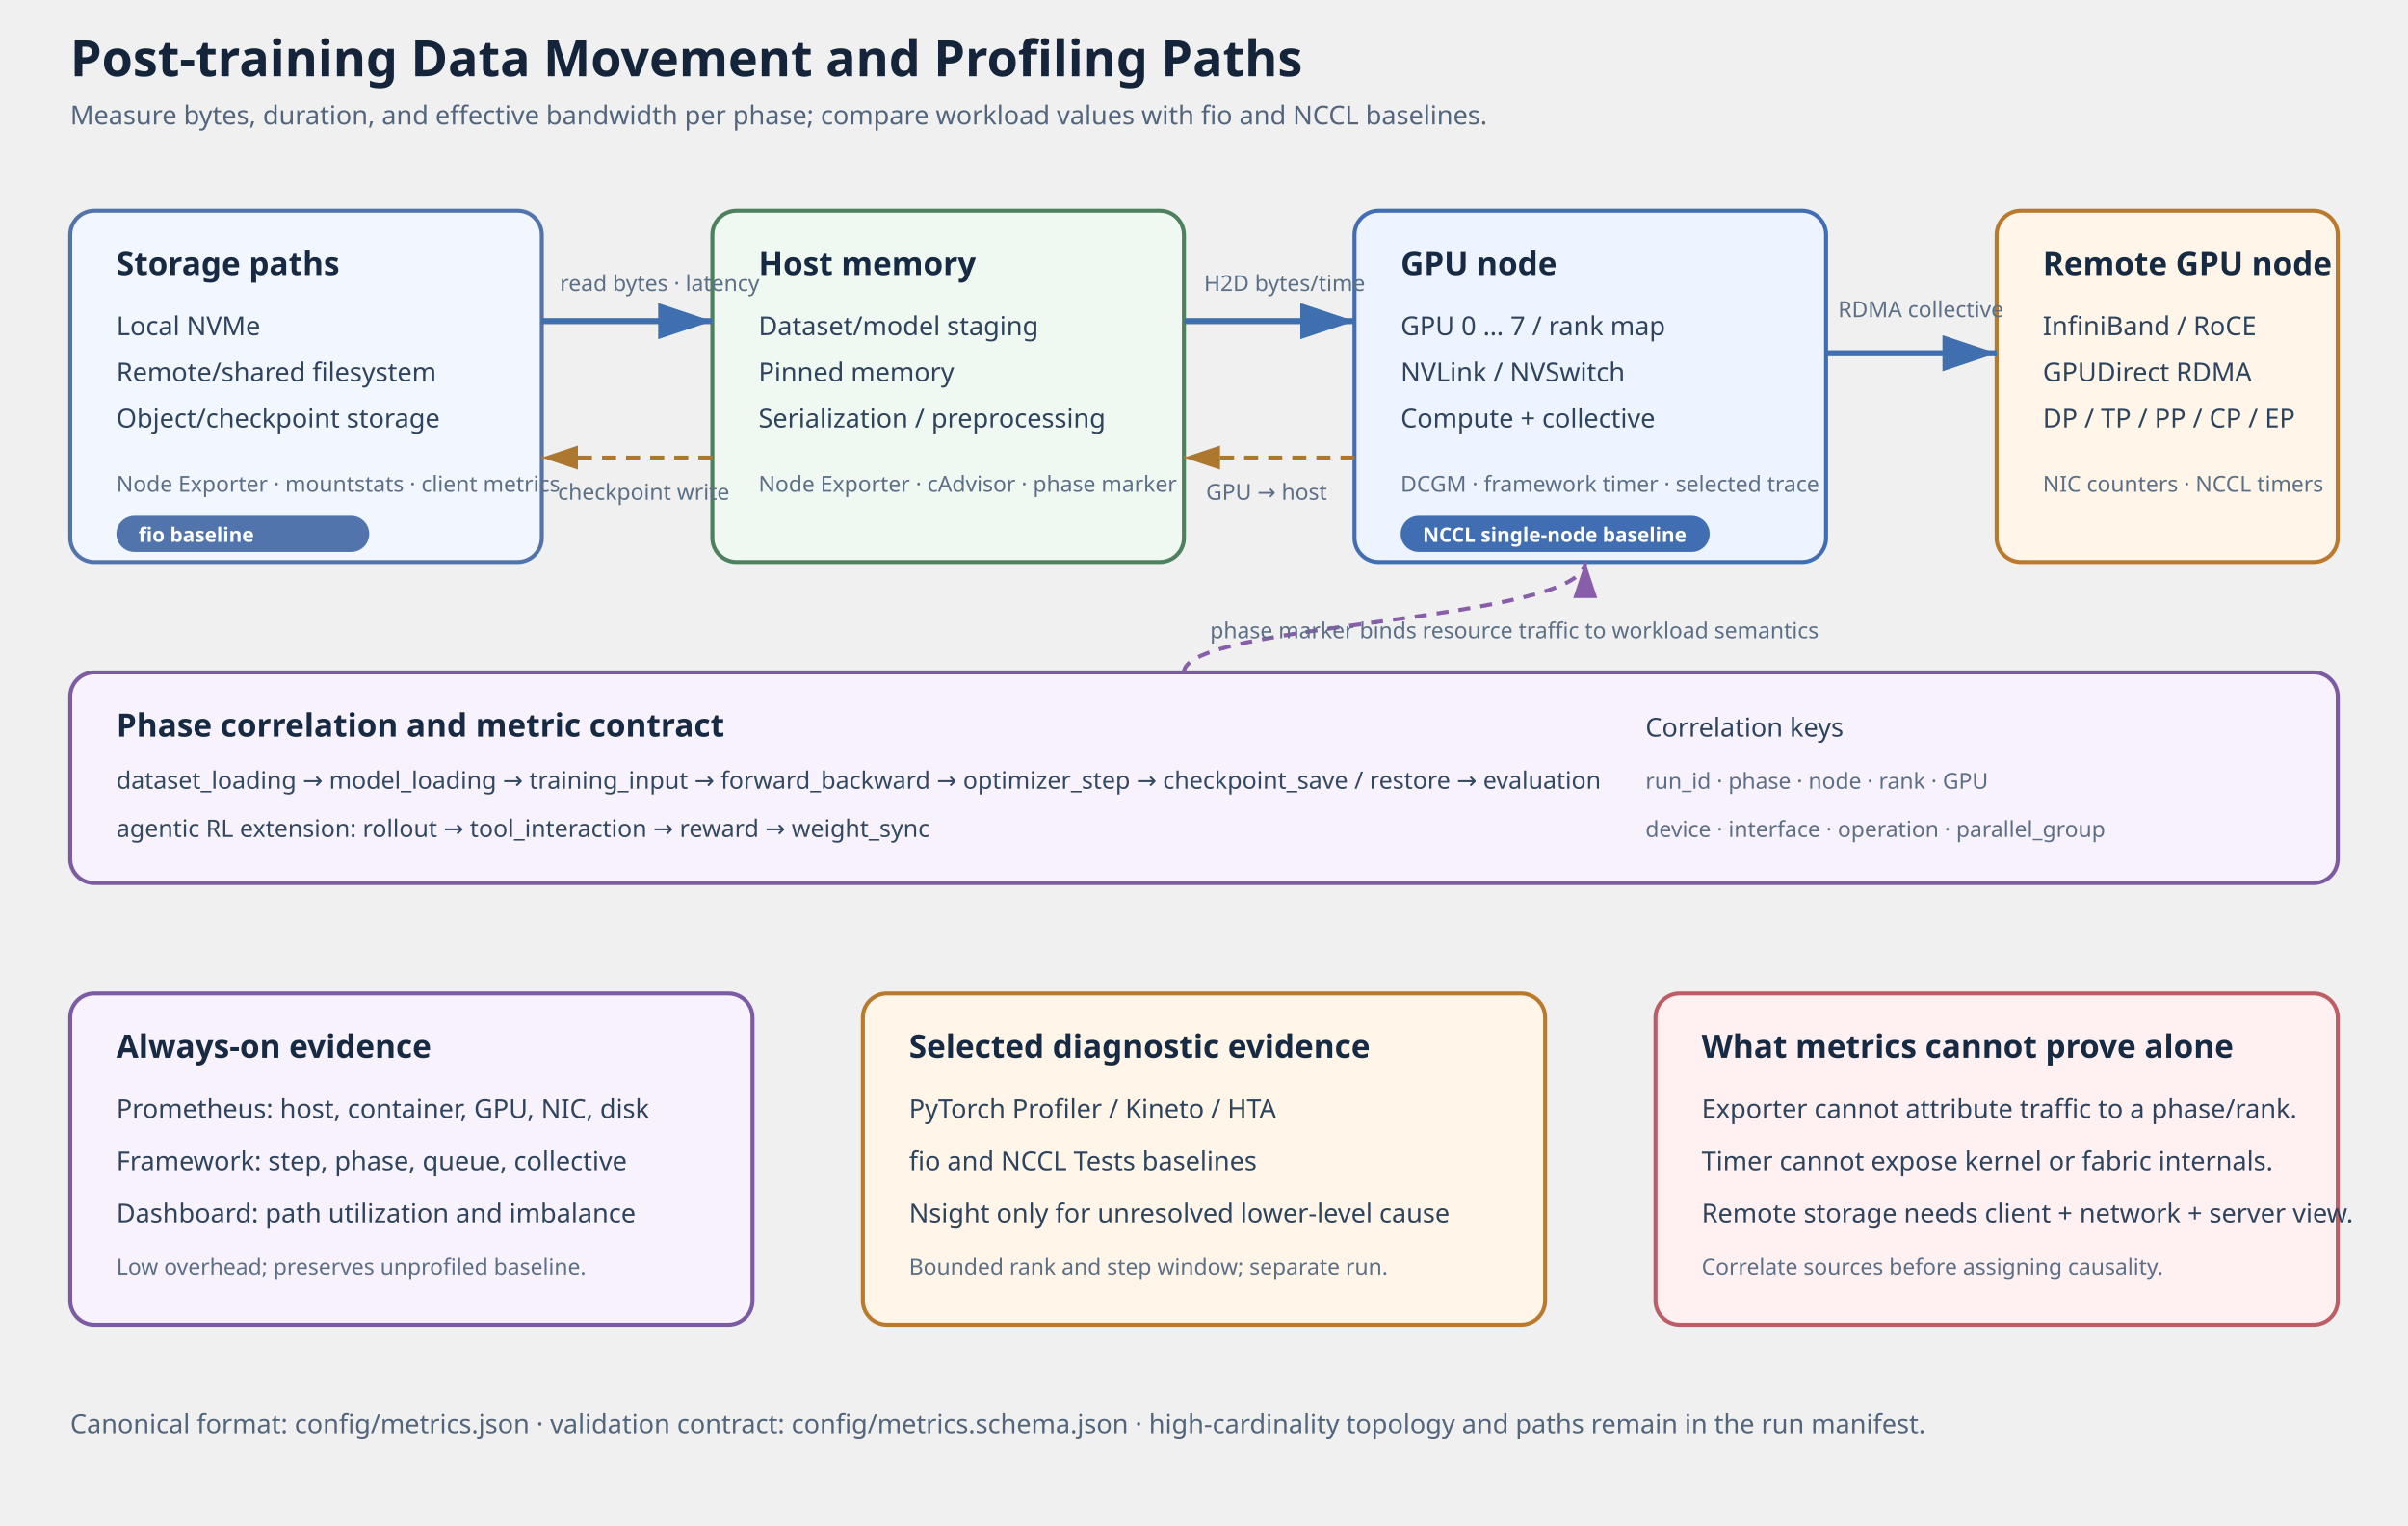
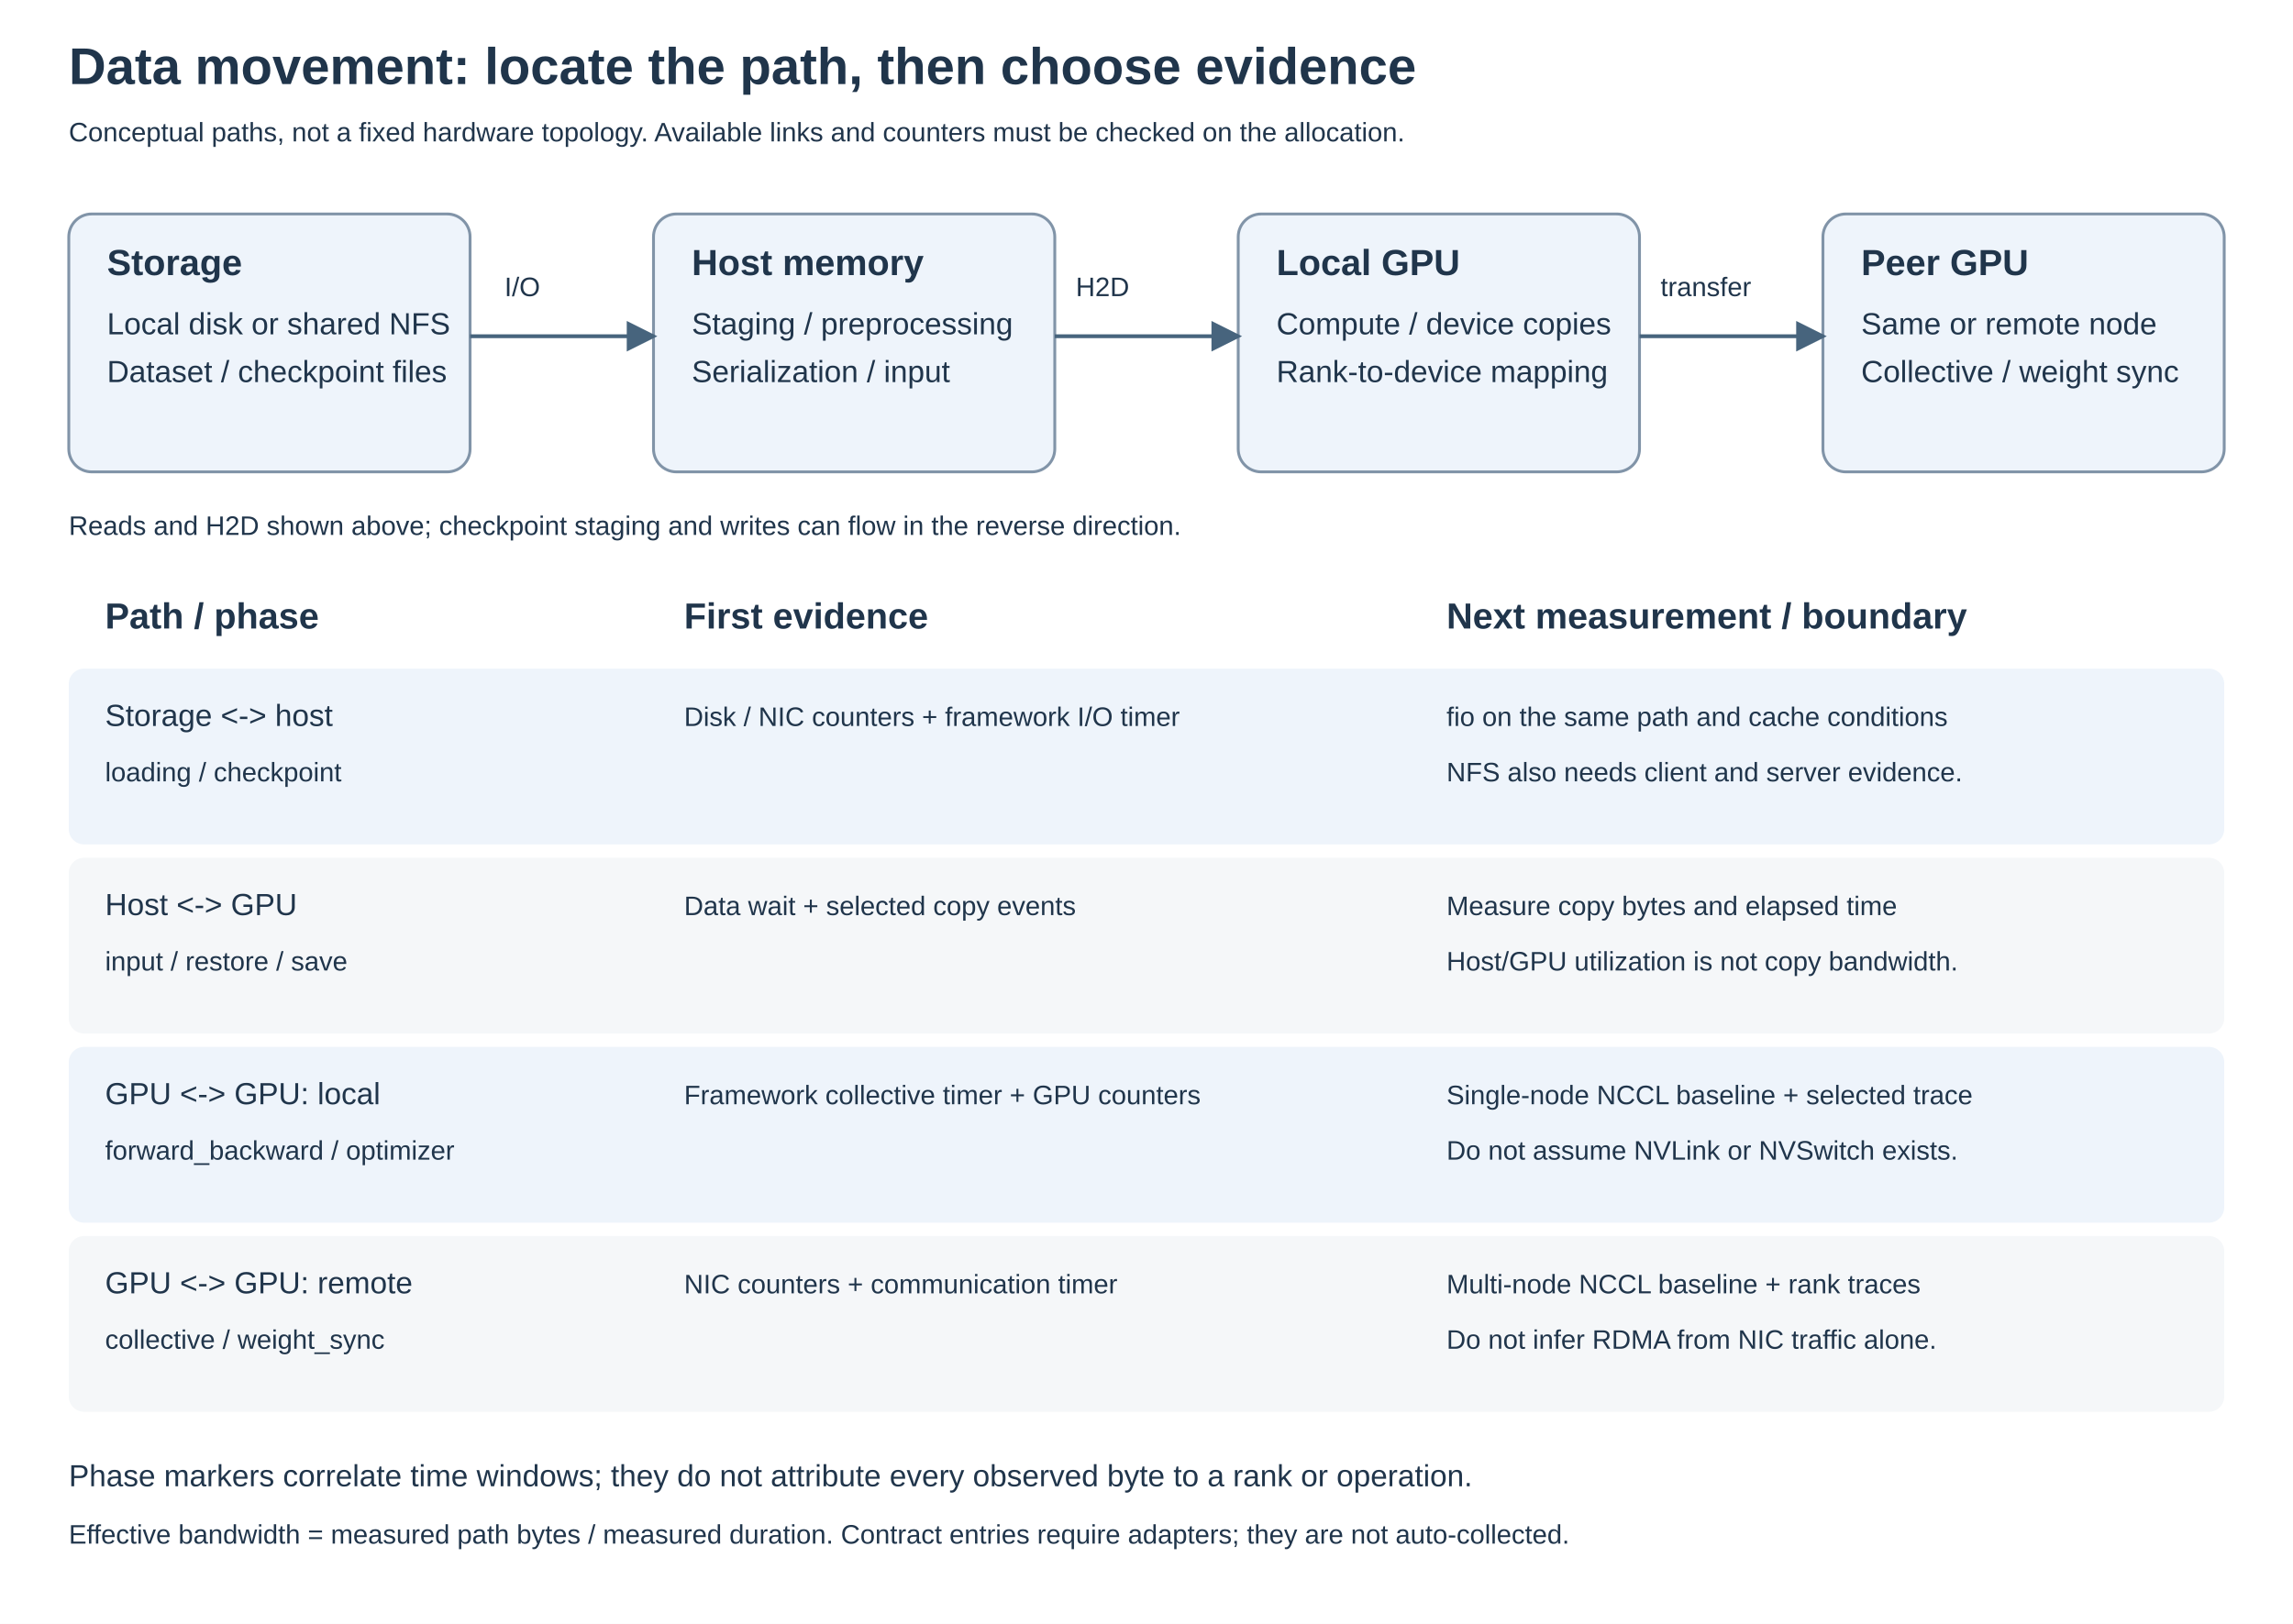
- <svg xmlns="http://www.w3.org/2000/svg" width="1200" height="760" viewBox="0 0 1200 760" role="img" aria-labelledby="title desc">
-   <style>
-     .title{font:700 25px sans-serif;fill:#14253b}.subtitle{font:13px sans-serif;fill:#52657d}.label{font:700 16px sans-serif;fill:#172a43}.text{font:13px sans-serif;fill:#2e435d}.small{font:11px sans-serif;fill:#5c6f87}.box{stroke-width:2;rx:12}.storage{fill:#f2f6ff;stroke:#5274ad}.host{fill:#f0f8f2;stroke:#4d815e}.gpu{fill:#edf3ff;stroke:#416eb3}.remote{fill:#fff5e8;stroke:#b97a2e}.control{fill:#f7f2fc;stroke:#7c5ba4}.gap{fill:#fff0f1;stroke:#bd5e66}.path{fill:none;stroke:#3f6fae;stroke-width:3;marker-end:url(#arrow)}.return{fill:none;stroke:#ad782e;stroke-width:2;stroke-dasharray:7 5;marker-end:url(#amber)}.dash{fill:none;stroke:#885eab;stroke-width:2;stroke-dasharray:6 5;marker-end:url(#purple)}.tag{font:700 10px sans-serif;fill:#fff}.phase{font:12px sans-serif;fill:#334961}
-   </style>
+ <svg xmlns="http://www.w3.org/2000/svg" width="1200" height="850" viewBox="0 0 1200 850" role="img" aria-labelledby="title desc">
  <defs>
-     <marker id="arrow" markerWidth="10" markerHeight="10" refX="9" refY="3" orient="auto">
-       <path d="M0,0 L0,6 L9,3 z" fill="#3f6fae" />
-     </marker>
-     <marker id="amber" markerWidth="10" markerHeight="10" refX="9" refY="3" orient="auto">
-       <path d="M0,0 L0,6 L9,3 z" fill="#ad782e" />
-     </marker>
-     <marker id="purple" markerWidth="10" markerHeight="10" refX="9" refY="3" orient="auto">
-       <path d="M0,0 L0,6 L9,3 z" fill="#885eab" />
+     <marker id="arrow" markerWidth="8" markerHeight="8" refX="7" refY="4" orient="auto-start-reverse">
+       <path d="M0 0L8 4L0 8" fill="#47647d" />
    </marker>
  </defs>
-   <text x="35" y="38" class="title">Post-training Data Movement and Profiling Paths</text>
-   <text x="35" y="62" class="subtitle">Measure bytes, duration, and effective bandwidth per phase; compare workload values with fio and NCCL baselines.</text>
-   <rect x="35" y="105" width="235" height="175" class="box storage" />
-   <text x="58" y="137" class="label">Storage paths</text>
-   <text x="58" y="167" class="text">Local NVMe</text>
-   <text x="58" y="190" class="text">Remote/shared filesystem</text>
-   <text x="58" y="213" class="text">Object/checkpoint storage</text>
-   <text x="58" y="245" class="small">Node Exporter · mountstats · client metrics</text>
-   <rect x="58" y="257" width="126" height="18" rx="9" fill="#5274ad" />
-   <text x="69" y="270" class="tag">fio baseline</text>
-   <rect x="355" y="105" width="235" height="175" class="box host" />
-   <text x="378" y="137" class="label">Host memory</text>
-   <text x="378" y="167" class="text">Dataset/model staging</text>
-   <text x="378" y="190" class="text">Pinned memory</text>
-   <text x="378" y="213" class="text">Serialization / preprocessing</text>
-   <text x="378" y="245" class="small">Node Exporter · cAdvisor · phase marker</text>
-   <rect x="675" y="105" width="235" height="175" class="box gpu" />
-   <text x="698" y="137" class="label">GPU node</text>
-   <text x="698" y="167" class="text">GPU 0 … 7 / rank map</text>
-   <text x="698" y="190" class="text">NVLink / NVSwitch</text>
-   <text x="698" y="213" class="text">Compute + collective</text>
-   <text x="698" y="245" class="small">DCGM · framework timer · selected trace</text>
-   <rect x="698" y="257" width="154" height="18" rx="9" fill="#416eb3" />
-   <text x="709" y="270" class="tag">NCCL single-node baseline</text>
-   <rect x="995" y="105" width="170" height="175" class="box remote" />
-   <text x="1018" y="137" class="label">Remote GPU node</text>
-   <text x="1018" y="167" class="text">InfiniBand / RoCE</text>
-   <text x="1018" y="190" class="text">GPUDirect RDMA</text>
-   <text x="1018" y="213" class="text">DP / TP / PP / CP / EP</text>
-   <text x="1018" y="245" class="small">NIC counters · NCCL timers</text>
-   <path d="M270 160 H355" class="path" />
-   <text x="279" y="145" class="small">read bytes · latency</text>
-   <path d="M355 228 H270" class="return" />
-   <text x="278" y="249" class="small">checkpoint write</text>
-   <path d="M590 160 H675" class="path" />
-   <text x="600" y="145" class="small">H2D bytes/time</text>
-   <path d="M675 228 H590" class="return" />
-   <text x="601" y="249" class="small">GPU → host</text>
-   <path d="M910 176 H995" class="path" />
-   <text x="916" y="158" class="small">RDMA collective</text>
-   <rect x="35" y="335" width="1130" height="105" class="box control" />
-   <text x="58" y="367" class="label">Phase correlation and metric contract</text>
-   <text x="58" y="393" class="phase">dataset_loading → model_loading → training_input → forward_backward → optimizer_step → checkpoint_save / restore → evaluation</text>
-   <text x="58" y="417" class="phase">agentic RL extension: rollout → tool_interaction → reward → weight_sync</text>
-   <text x="820" y="367" class="text">Correlation keys</text>
-   <text x="820" y="393" class="small">run_id · phase · node · rank · GPU</text>
-   <text x="820" y="417" class="small">device · interface · operation · parallel_group</text>
-   <rect x="35" y="495" width="340" height="165" class="box control" />
-   <text x="58" y="527" class="label">Always-on evidence</text>
-   <text x="58" y="557" class="text">Prometheus: host, container, GPU, NIC, disk</text>
-   <text x="58" y="583" class="text">Framework: step, phase, queue, collective</text>
-   <text x="58" y="609" class="text">Dashboard: path utilization and imbalance</text>
-   <text x="58" y="635" class="small">Low overhead; preserves unprofiled baseline.</text>
-   <rect x="430" y="495" width="340" height="165" class="box remote" />
-   <text x="453" y="527" class="label">Selected diagnostic evidence</text>
-   <text x="453" y="557" class="text">PyTorch Profiler / Kineto / HTA</text>
-   <text x="453" y="583" class="text">fio and NCCL Tests baselines</text>
-   <text x="453" y="609" class="text">Nsight only for unresolved lower-level cause</text>
-   <text x="453" y="635" class="small">Bounded rank and step window; separate run.</text>
-   <rect x="825" y="495" width="340" height="165" class="box gap" />
-   <text x="848" y="527" class="label">What metrics cannot prove alone</text>
-   <text x="848" y="557" class="text">Exporter cannot attribute traffic to a phase/rank.</text>
-   <text x="848" y="583" class="text">Timer cannot expose kernel or fabric internals.</text>
-   <text x="848" y="609" class="text">Remote storage needs client + network + server view.</text>
-   <text x="848" y="635" class="small">Correlate sources before assigning causality.</text>
-   <path d="M590 335 C590 310 790 310 790 280" class="dash" />
-   <text x="603" y="318" class="small">phase marker binds resource traffic to workload semantics</text>
-   <text x="35" y="714" class="subtitle">Canonical format: config/metrics.json · validation contract: config/metrics.schema.json · high-cardinality topology and paths remain in the run manifest.</text>
+   <style>text{font-family:Arial,sans-serif;fill:#20354b}.title{font-size:27px;font-weight:700}.heading{font-size:19px;font-weight:700}.body{font-size:16px}.small{font-size:14px}</style>
+   <rect width="1200" height="100%" fill="#ffffff" />
+   <text x="36" y="44" class="title">Data movement: locate the path, then choose evidence</text>
+   <text x="36" y="74" class="small">Conceptual paths, not a fixed hardware topology. Available links and counters must be checked on the allocation.</text>
+   <rect x="36" y="112" width="210" height="135" rx="12" fill="#eef4fb" stroke="#8194a8" stroke-width="1.5" />
+   <text x="56" y="144" class="heading">Storage</text>
+   <text x="56" y="175" class="body">Local disk or shared NFS</text>
+   <text x="56" y="200" class="body">Dataset / checkpoint files</text>
+   <rect x="342" y="112" width="210" height="135" rx="12" fill="#eef4fb" stroke="#8194a8" stroke-width="1.5" />
+   <text x="362" y="144" class="heading">Host memory</text>
+   <text x="362" y="175" class="body">Staging / preprocessing</text>
+   <text x="362" y="200" class="body">Serialization / input</text>
+   <rect x="648" y="112" width="210" height="135" rx="12" fill="#eef4fb" stroke="#8194a8" stroke-width="1.5" />
+   <text x="668" y="144" class="heading">Local GPU</text>
+   <text x="668" y="175" class="body">Compute / device copies</text>
+   <text x="668" y="200" class="body">Rank-to-device mapping</text>
+   <rect x="954" y="112" width="210" height="135" rx="12" fill="#eef4fb" stroke="#8194a8" stroke-width="1.5" />
+   <text x="974" y="144" class="heading">Peer GPU</text>
+   <text x="974" y="175" class="body">Same or remote node</text>
+   <text x="974" y="200" class="body">Collective / weight sync</text>
+   <path d="M246 176 H342" fill="none" stroke="#47647d" stroke-width="2" marker-end="url(#arrow)" />
+   <path d="M552 176 H648" fill="none" stroke="#47647d" stroke-width="2" marker-end="url(#arrow)" />
+   <path d="M858 176 H954" fill="none" stroke="#47647d" stroke-width="2" marker-end="url(#arrow)" />
+   <text x="264" y="155" class="small">I/O</text>
+   <text x="563" y="155" class="small">H2D</text>
+   <text x="869" y="155" class="small">transfer</text>
+   <text x="36" y="280" class="small">Reads and H2D shown above; checkpoint staging and writes can flow in the reverse direction.</text>
+   <text x="55" y="329" class="heading">Path / phase</text>
+   <text x="358" y="329" class="heading">First evidence</text>
+   <text x="757" y="329" class="heading">Next measurement / boundary</text>
+   <rect x="36" y="350" width="1128" height="92" rx="8" fill="#eef4fb" />
+   <text x="55" y="380" class="body">Storage &lt;-&gt; host</text>
+   <text x="55" y="409" class="small">loading / checkpoint</text>
+   <text x="358" y="380" class="small">Disk / NIC counters + framework I/O timer</text>
+   <text x="757" y="380" class="small">fio on the same path and cache conditions</text>
+   <text x="757" y="409" class="small">NFS also needs client and server evidence.</text>
+   <rect x="36" y="449" width="1128" height="92" rx="8" fill="#f5f7f9" />
+   <text x="55" y="479" class="body">Host &lt;-&gt; GPU</text>
+   <text x="55" y="508" class="small">input / restore / save</text>
+   <text x="358" y="479" class="small">Data wait + selected copy events</text>
+   <text x="757" y="479" class="small">Measure copy bytes and elapsed time</text>
+   <text x="757" y="508" class="small">Host/GPU utilization is not copy bandwidth.</text>
+   <rect x="36" y="548" width="1128" height="92" rx="8" fill="#eef4fb" />
+   <text x="55" y="578" class="body">GPU &lt;-&gt; GPU: local</text>
+   <text x="55" y="607" class="small">forward_backward / optimizer</text>
+   <text x="358" y="578" class="small">Framework collective timer + GPU counters</text>
+   <text x="757" y="578" class="small">Single-node NCCL baseline + selected trace</text>
+   <text x="757" y="607" class="small">Do not assume NVLink or NVSwitch exists.</text>
+   <rect x="36" y="647" width="1128" height="92" rx="8" fill="#f5f7f9" />
+   <text x="55" y="677" class="body">GPU &lt;-&gt; GPU: remote</text>
+   <text x="55" y="706" class="small">collective / weight_sync</text>
+   <text x="358" y="677" class="small">NIC counters + communication timer</text>
+   <text x="757" y="677" class="small">Multi-node NCCL baseline + rank traces</text>
+   <text x="757" y="706" class="small">Do not infer RDMA from NIC traffic alone.</text>
+   <text x="36" y="778" class="body">Phase markers correlate time windows; they do not attribute every observed byte to a rank or operation.</text>
+   <text x="36" y="808" class="small">Effective bandwidth = measured path bytes / measured duration. Contract entries require adapters; they are not auto-collected.</text>
</svg>
